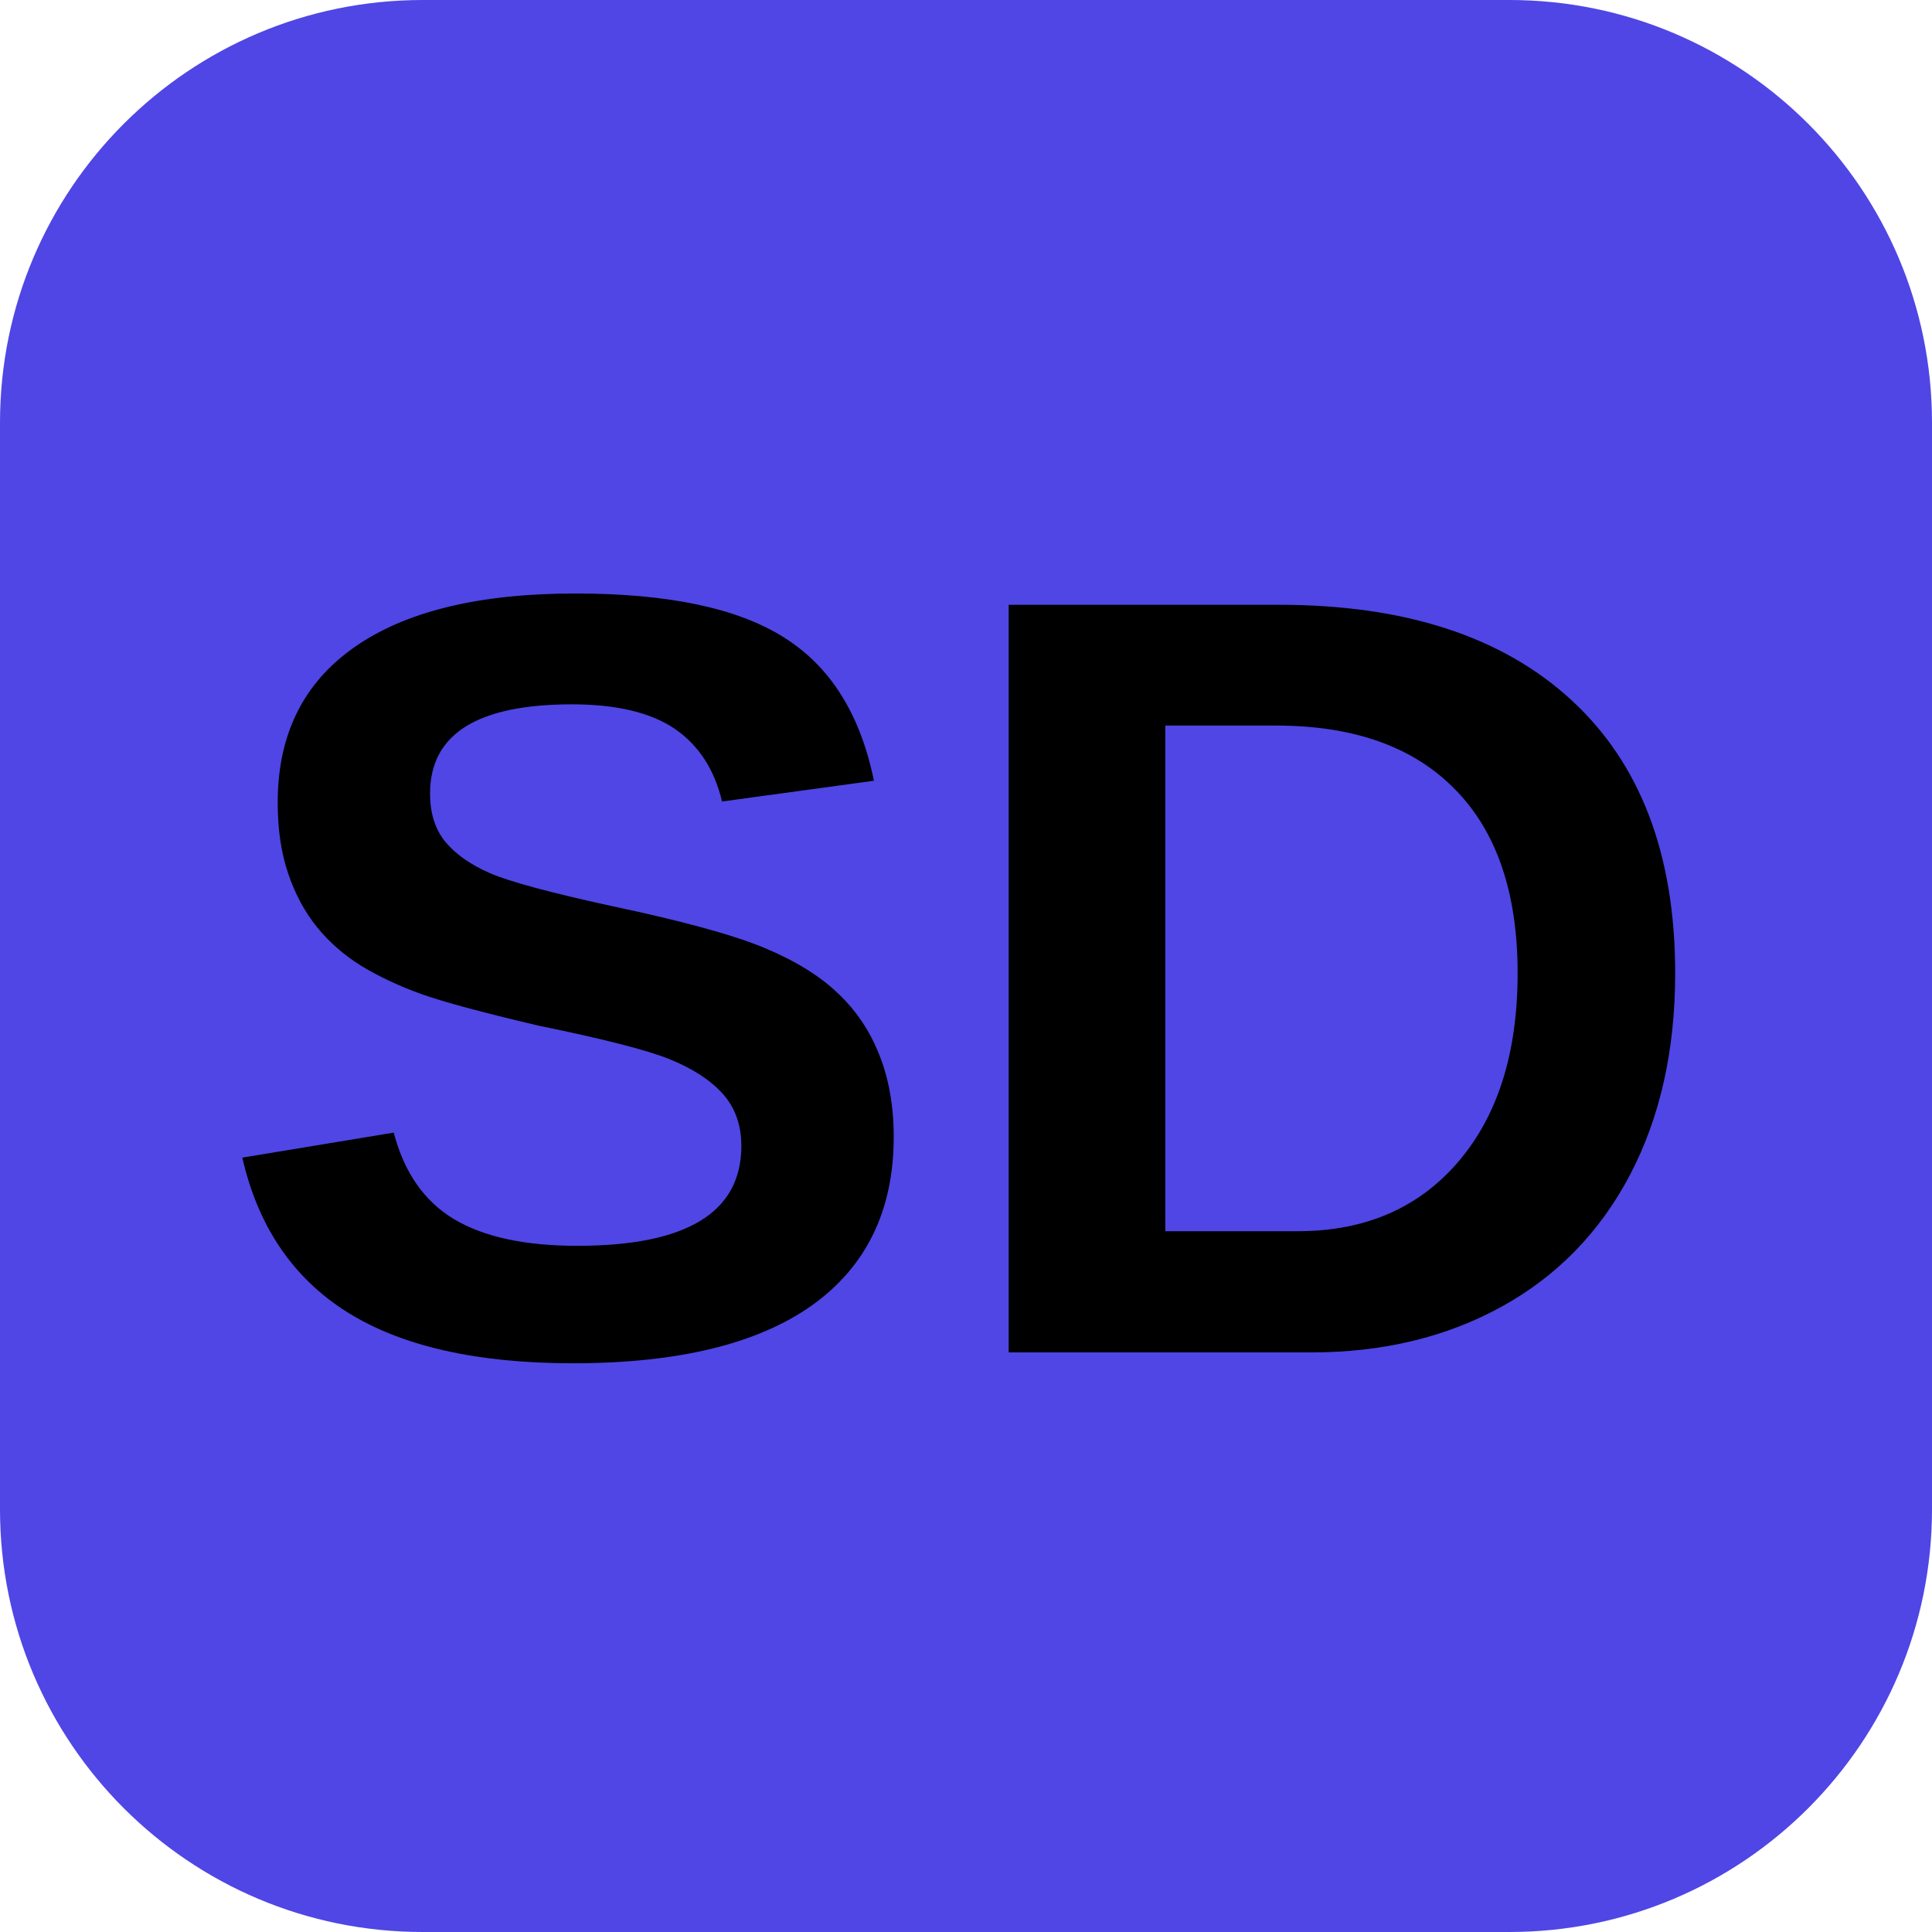
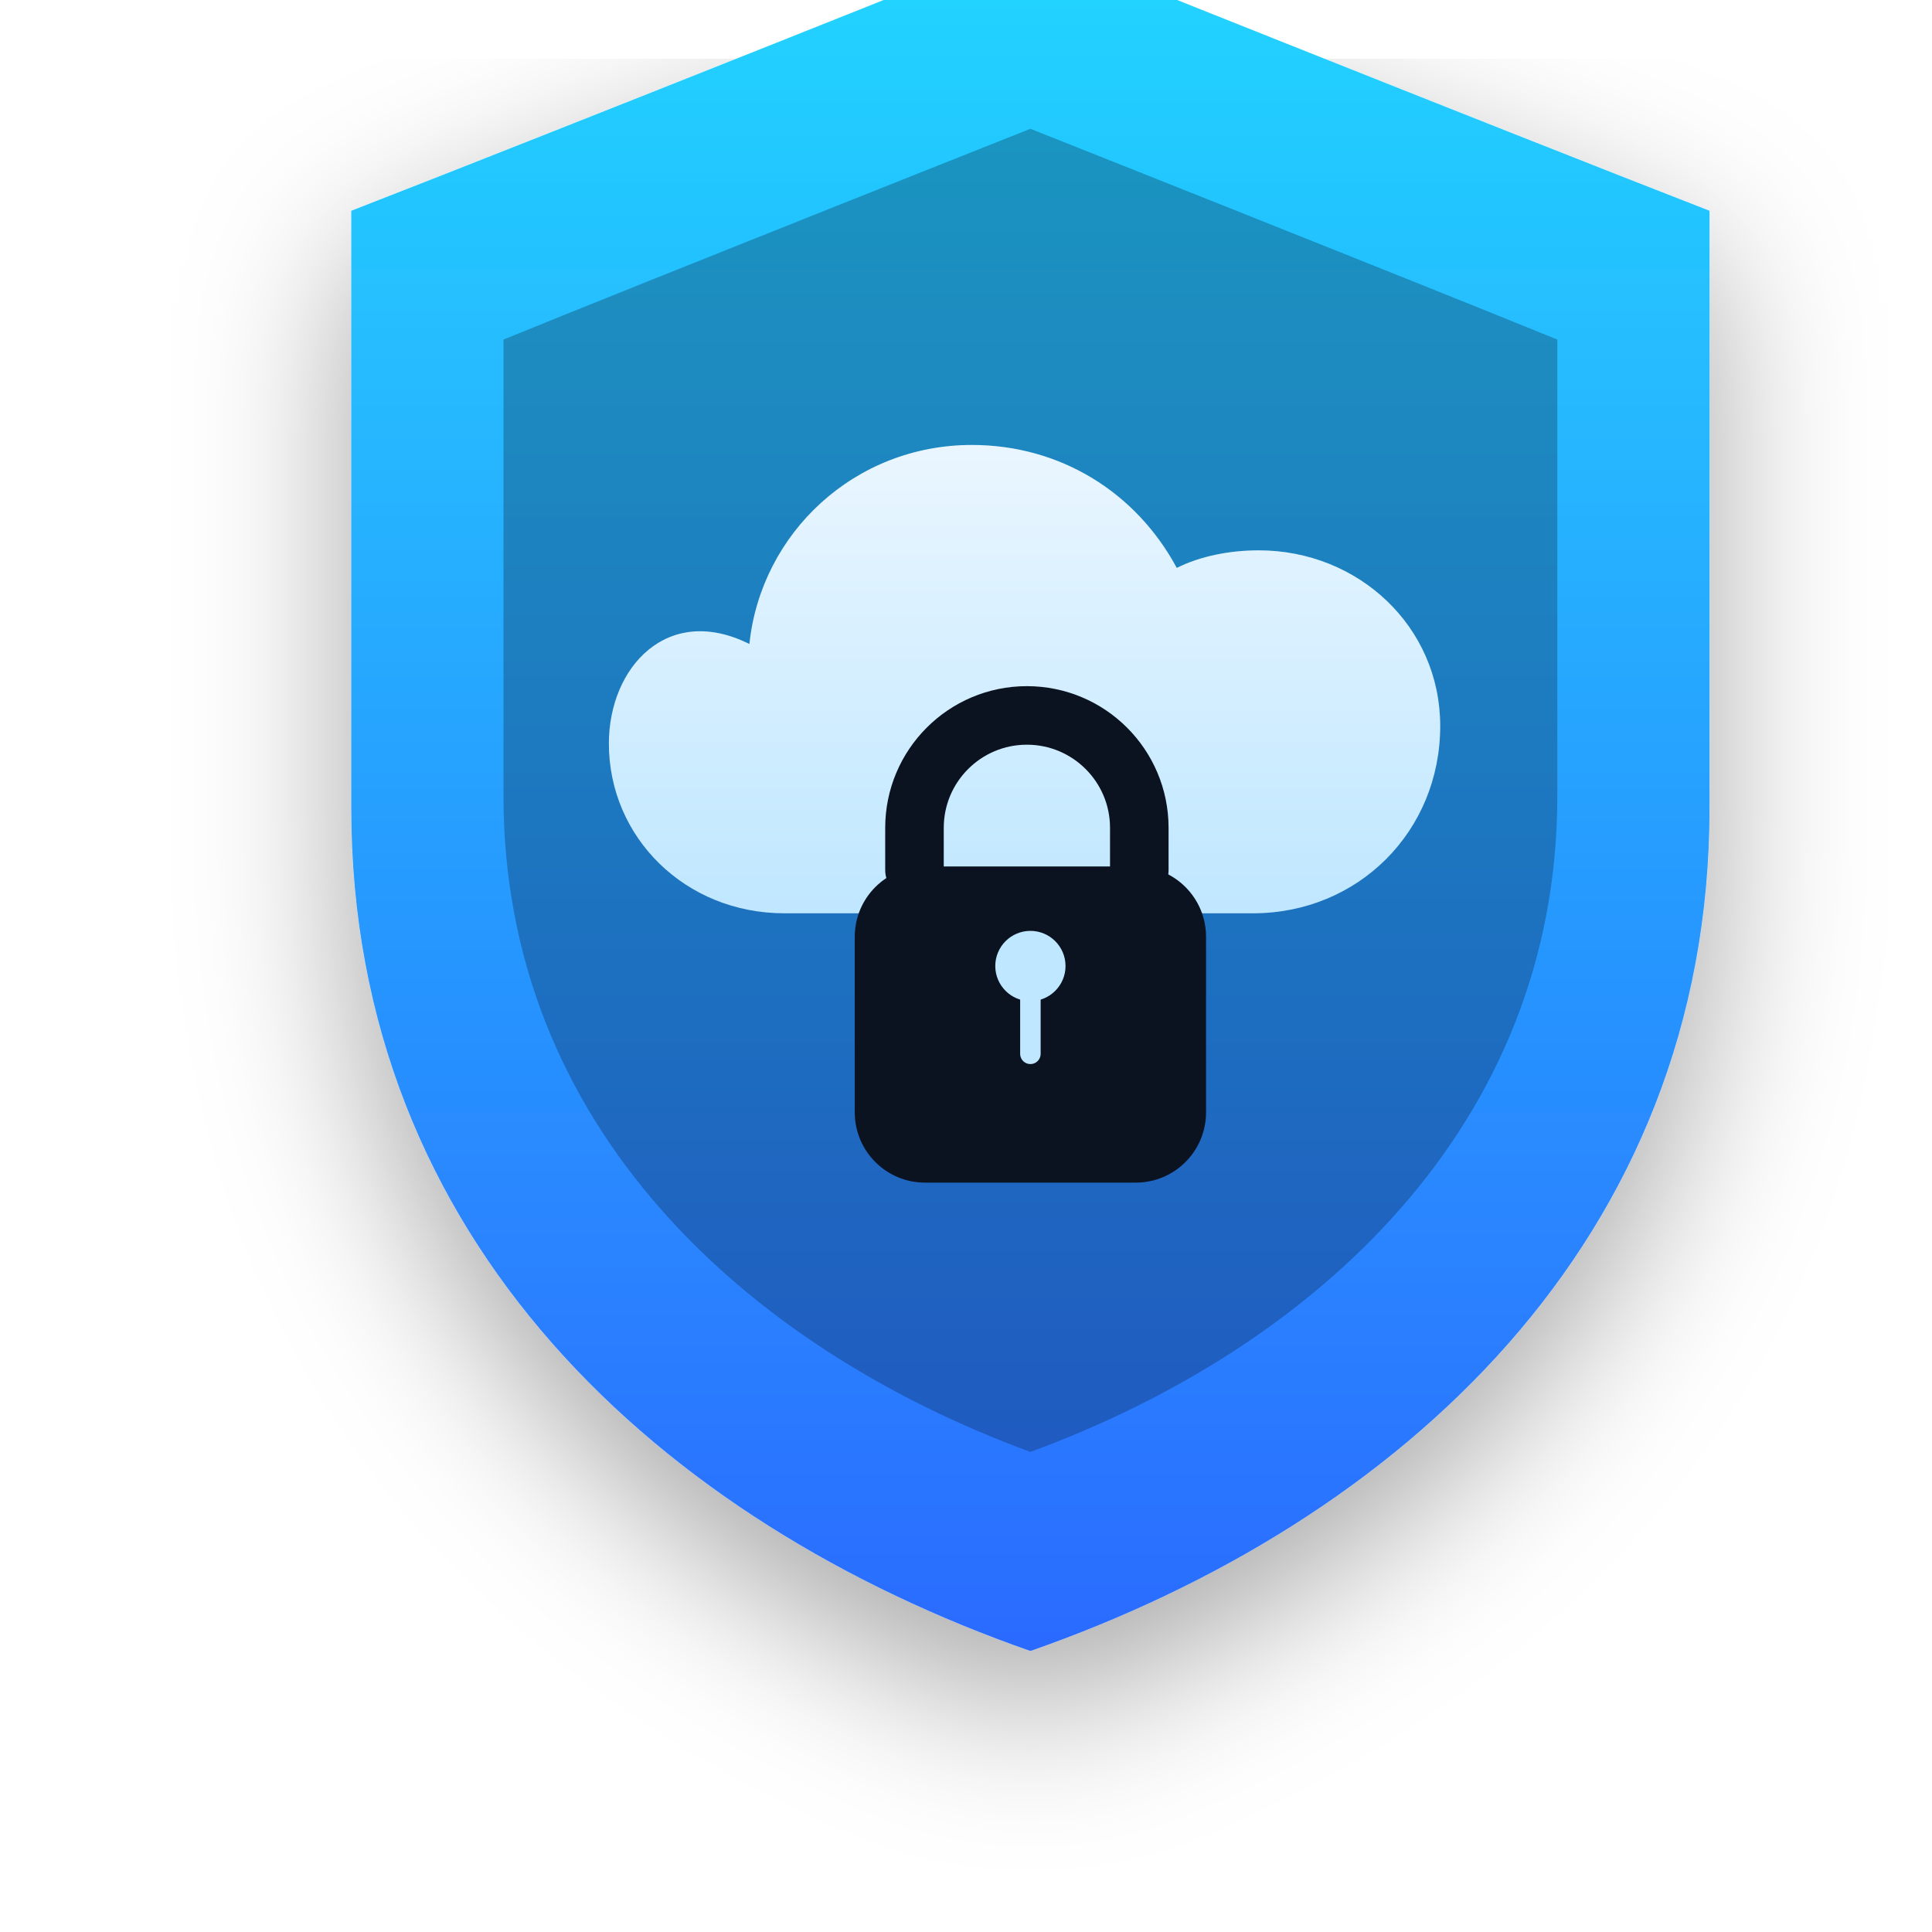
- <svg xmlns="http://www.w3.org/2000/svg" viewBox="0 0 64 64">
-   <rect width="64" height="64" rx="14" fill="#4F46E5" />
-   <text x="50%" y="70%" text-anchor="middle" font-family="Arial, Helvetica, sans-serif" font-size="36" font-weight="900" fill="black">
-             SD
-     </text>
+ <svg xmlns="http://www.w3.org/2000/svg" width="512" height="512" viewBox="100 120 290 330" role="img" aria-labelledby="title">
+   <defs>
+     <linearGradient id="shield" x1="0" y1="0" x2="0" y2="1">
+       <stop offset="0" stop-color="#23D5FF" />
+       <stop offset="1" stop-color="#2B6BFF" />
+     </linearGradient>
+     <linearGradient id="cloud" x1="0" y1="0" x2="0" y2="1">
+       <stop offset="0" stop-color="#EAF6FF" />
+       <stop offset="1" stop-color="#BFE7FF" />
+     </linearGradient>
+     <filter id="shadow" x="-20%" y="-20%" width="140%" height="140%">
+       <feDropShadow dx="0" dy="10" stdDeviation="14" flood-color="#000" flood-opacity="0.35" />
+     </filter>
+   </defs>
+   <path fill="url(#shield)" filter="url(#shadow)" d="M256 110s80 32 116 46v102c0 74-53 122-116 144-63-22-116-70-116-144V156c36-14 116-46 116-46z" />
+   <path fill="#06182C" opacity="0.3" d="M256 142s63 25 90 36v78c0 56-41 94-90 112-49-18-90-56-90-112v-78c27-11 90-36 90-36z" />
+   <path fill="url(#cloud)" transform="translate(0 -20)" d="M208 250c2-19 18-34 38-34 15 0 28 8 35 21 4-2 9-3 14-3 17 0 31 13 31 30 0 18-14 32-32 32h-80c-17 0-30-13-30-29 0-13 10-24 24-17z" />
+   <g transform="translate(145 161) scale(0.40)">
+     <path fill="none" stroke="#0B1220" stroke-width="25" stroke-linecap="round" stroke-linejoin="round" d="M228 269             v-18             c0-26.5 21.5-48 48-48             s48 21.5 48 48             v18" />
+   </g>
+   <rect x="226" y="268" width="60" height="54" rx="12" fill="#0B1220" />
+   <circle cx="256" cy="285" r="6" fill="#BFE7FF" />
+   <path d="M256 310v15" transform="translate(0 -25)" stroke="#BFE7FF" stroke-width="3.5" stroke-linecap="round" />
</svg>
